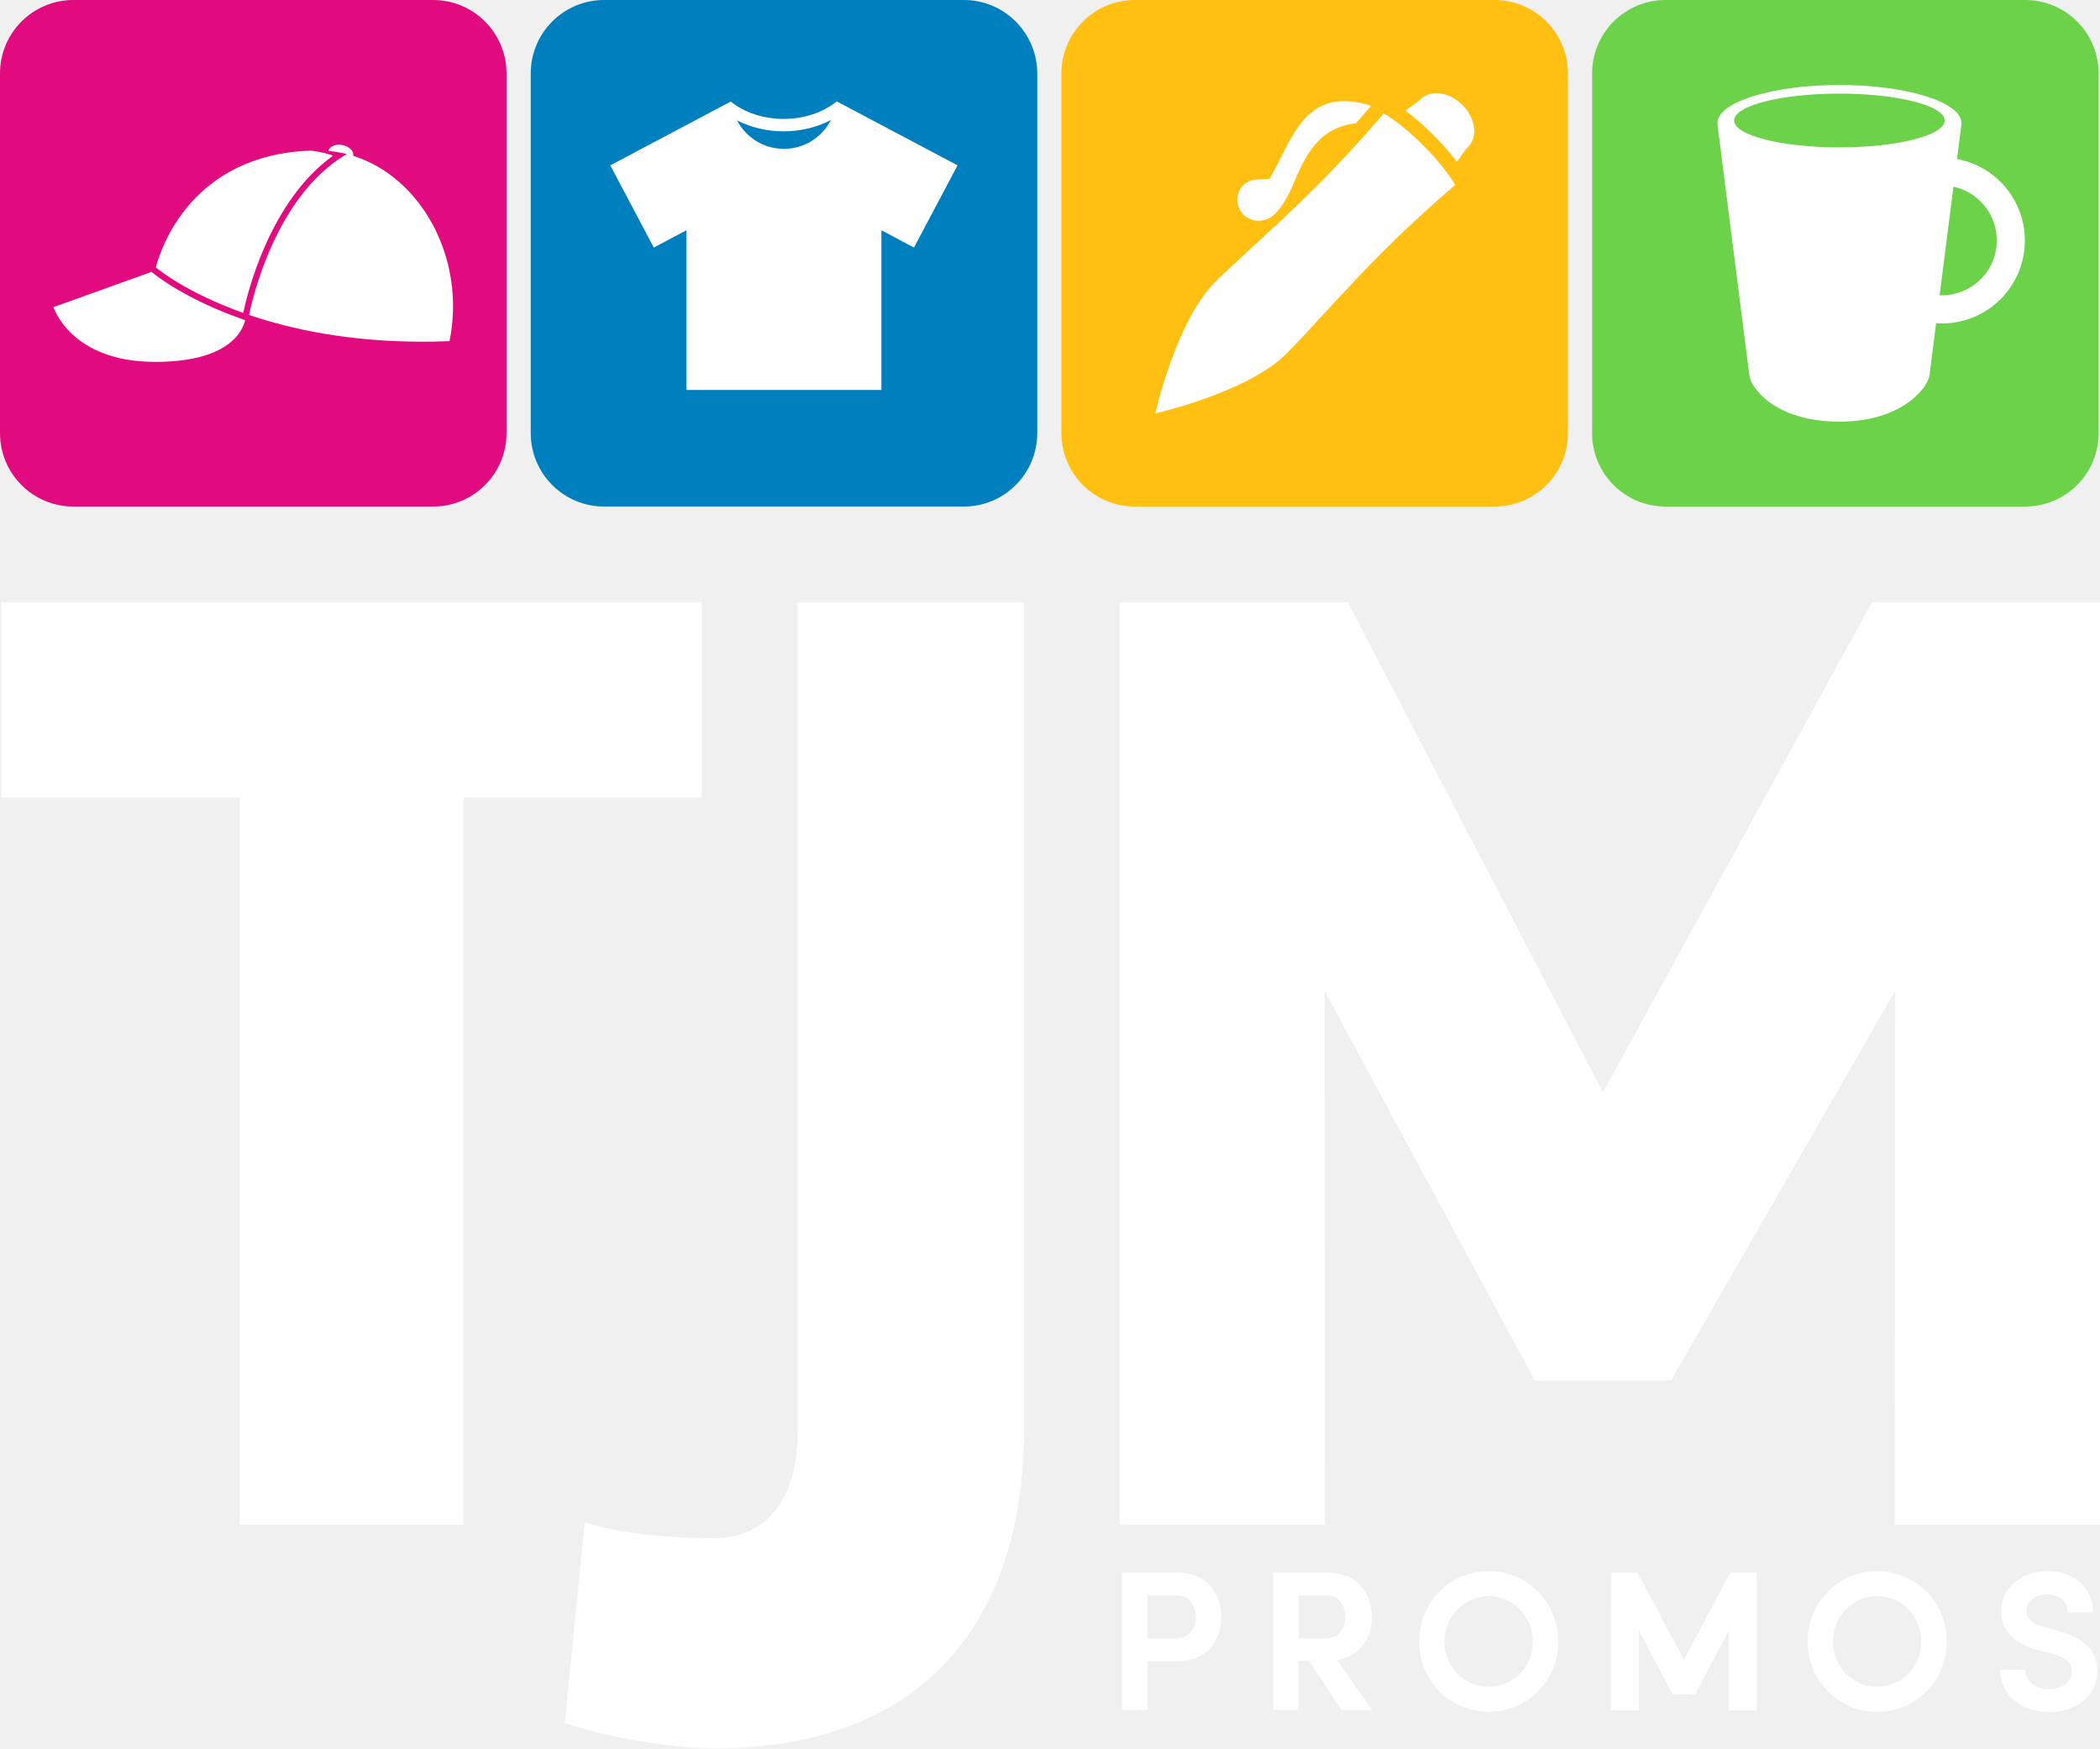
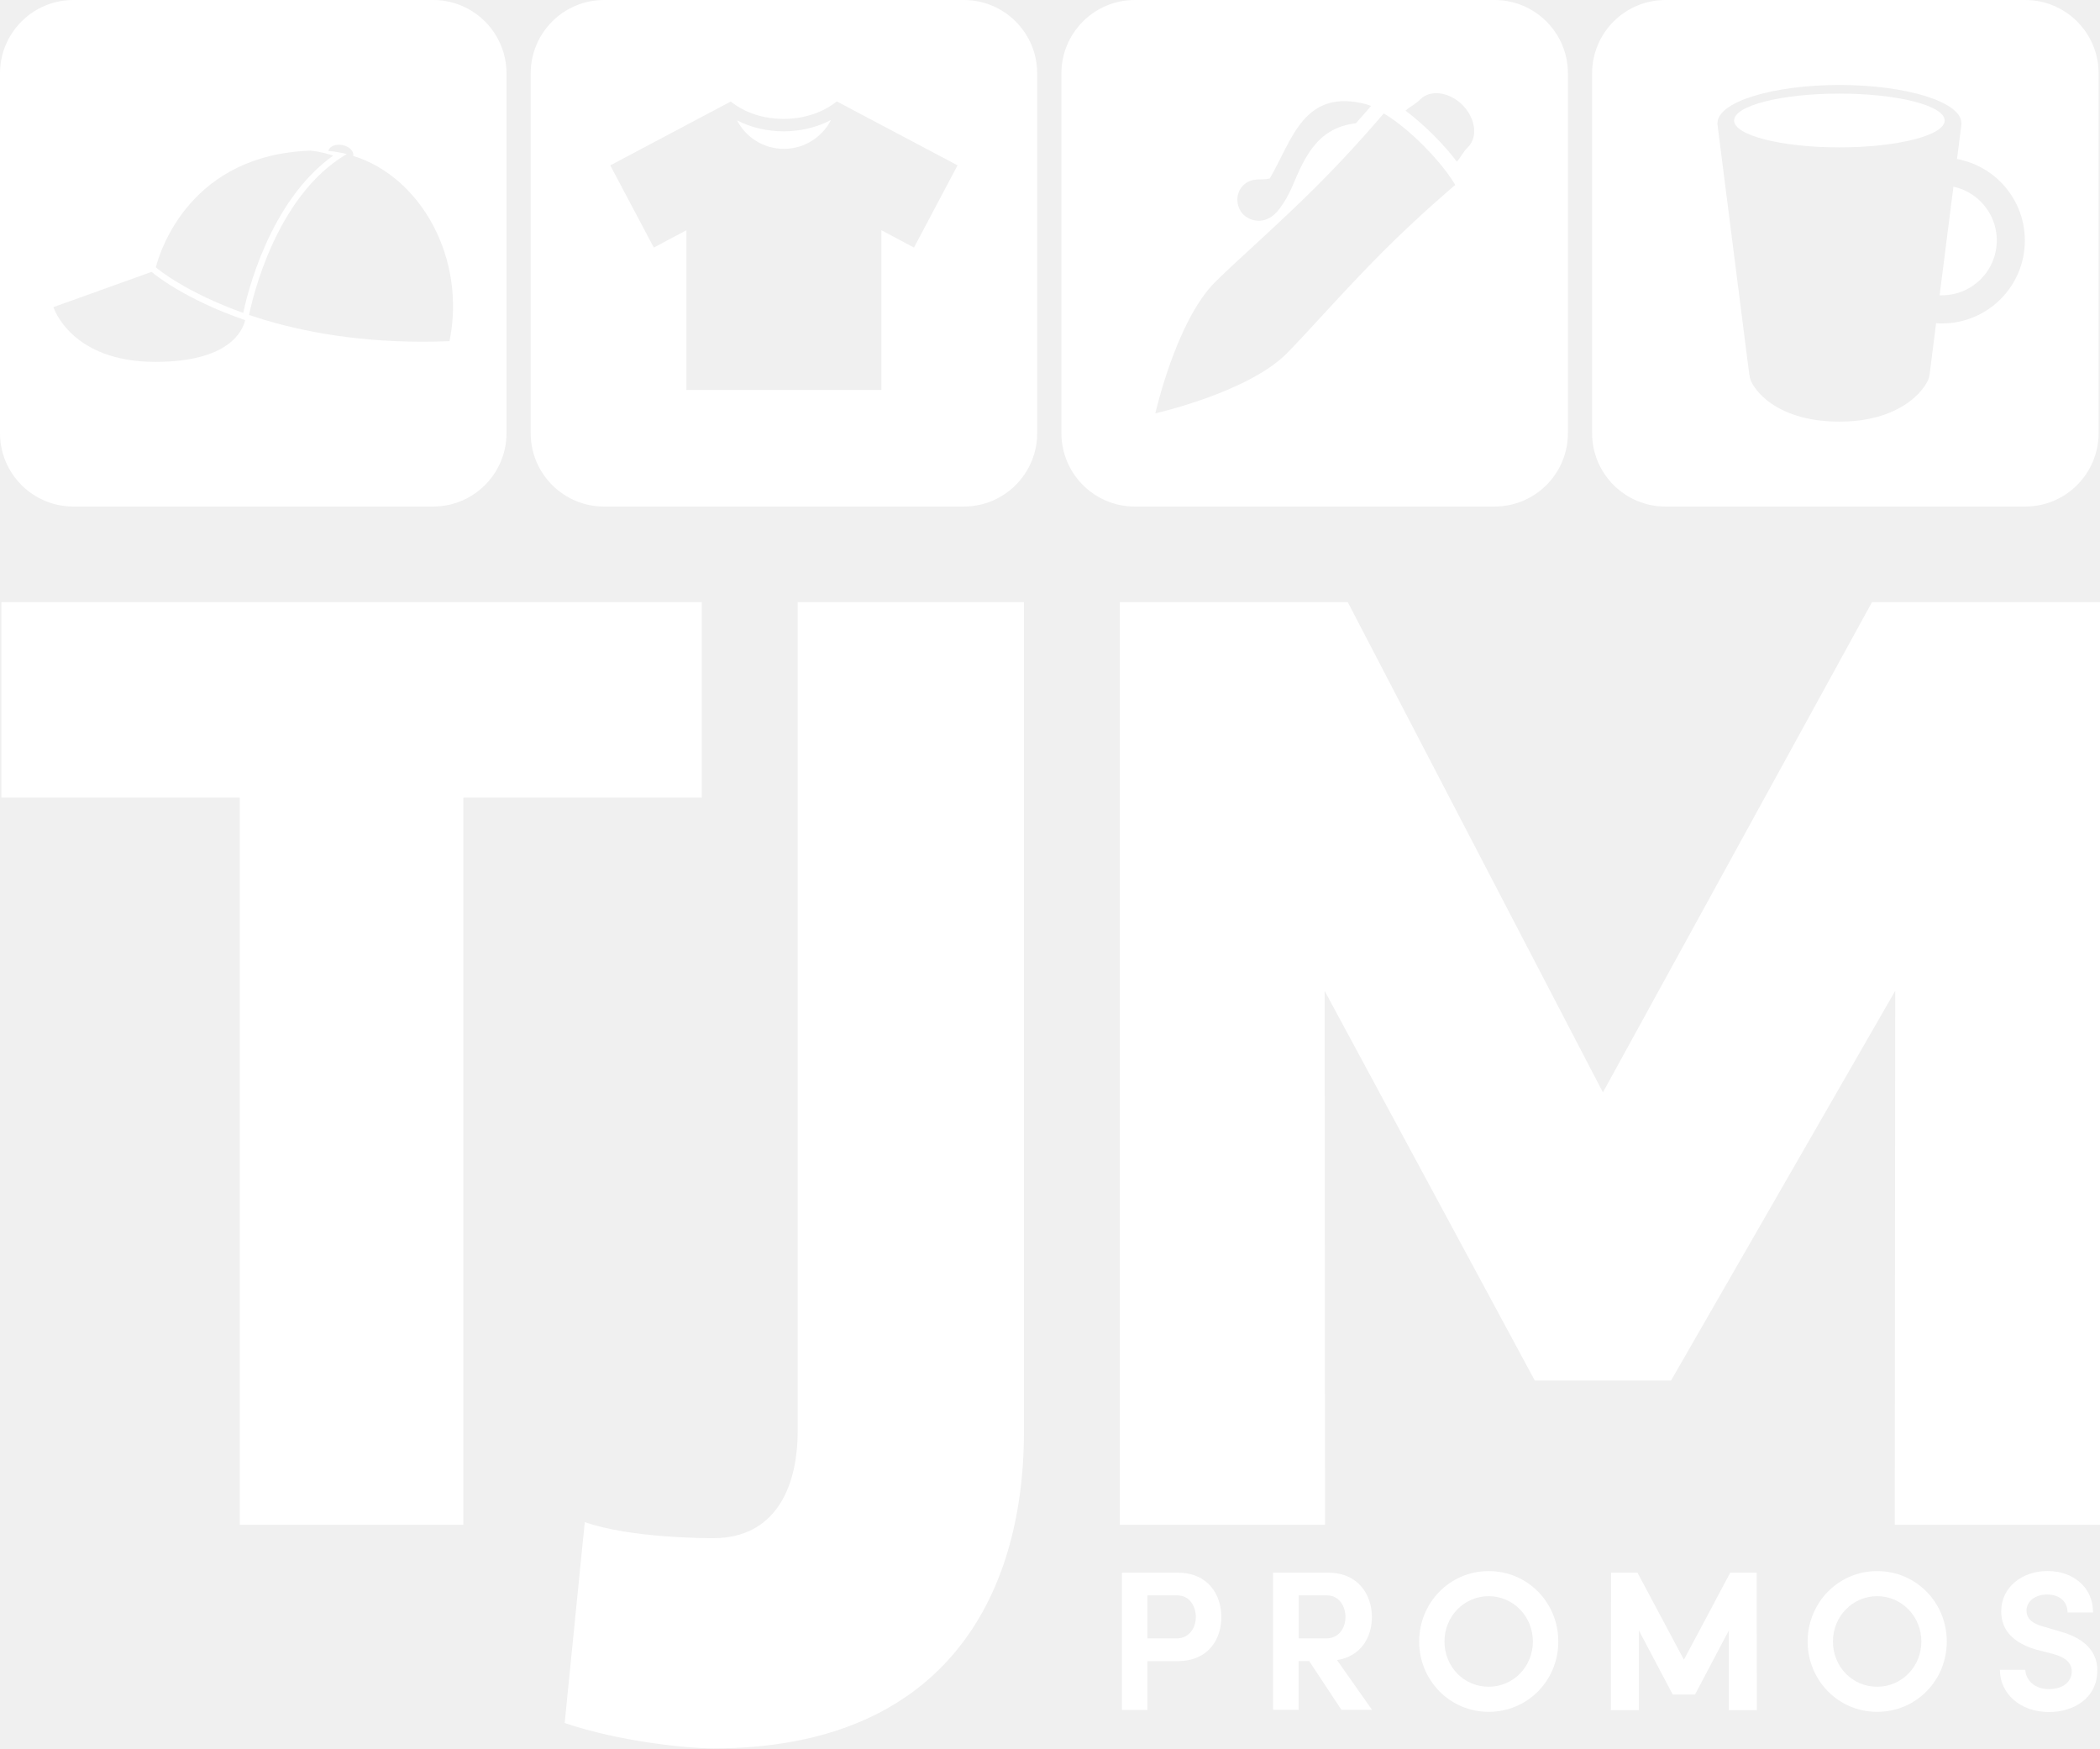
- <svg xmlns="http://www.w3.org/2000/svg" id="uuid-4fcd8051-2a95-4315-b3d8-0a26b15b801c" viewBox="0 0 316.34 263.36">
+ <svg xmlns="http://www.w3.org/2000/svg" id="uuid-adaf315d-d794-4254-9bba-c493e1bd7a73" data-name="uuid-fa3ab9ab-e702-4d0d-bca6-5efec1cec418" viewBox="0 0 316.34 263.36">
  <defs>
-     <style>.uuid-a94d30f8-af94-43fc-a78a-d5e014dc0fa3{fill:#007fbf;}.uuid-10d388b0-a7e1-4f33-b39e-5246d5b53004{fill:#fff;}.uuid-c79951c0-1fe4-43e5-be64-f931c3abd7f9{fill:#ffc012;}.uuid-917bba8e-4fe2-420f-90f1-3da23c9e0c8e{fill:#e10b7f;}.uuid-e02398aa-98e7-4df9-b3a7-a5262e798421{fill:#6cd24a;}</style>
+     <style>
+       .uuid-1b407e93-d9e6-4d2a-a529-468e0734af25 {
+         fill: #fff;
+       }
+     </style>
  </defs>
-   <g>
-     <g>
-       <polygon class="uuid-10d388b0-a7e1-4f33-b39e-5246d5b53004" points=".21 90.69 .21 120.14 36.11 120.14 36.11 229.68 69.8 229.68 69.8 120.14 105.71 120.14 105.71 90.69 .21 90.69" />
-       <path class="uuid-10d388b0-a7e1-4f33-b39e-5246d5b53004" d="m88.08,229.27c6.86,2.42,18.36,2.42,19.37,2.42,9.08,0,12.71-7.26,12.71-16.14v-124.86h34.09v124.86c0,25.82-12.71,47.81-46.8,47.81-3.83,0-14.12-1.01-22.39-3.83l3.03-30.26Z" />
-       <polygon class="uuid-10d388b0-a7e1-4f33-b39e-5246d5b53004" points="282 90.69 241.46 164.54 203.02 90.69 168.69 90.69 168.69 229.68 199.6 229.68 199.54 149.25 231.2 207.95 239.01 207.95 243.91 207.95 251.72 207.95 285.49 149.25 285.42 229.68 316.34 229.68 316.34 90.69 282 90.69" />
-     </g>
-     <g>
-       <path class="uuid-10d388b0-a7e1-4f33-b39e-5246d5b53004" d="m169.01,236.89h8.4c4.59,0,6.57,3.33,6.57,6.69s-1.98,6.63-6.57,6.63h-4.56v7.35h-3.84v-20.66Zm3.84,3.42v6.48h4.38c1.98,0,2.91-1.68,2.91-3.21s-.87-3.27-2.79-3.27h-4.5Z" />
-       <path class="uuid-10d388b0-a7e1-4f33-b39e-5246d5b53004" d="m206.69,257.55h-4.62l-4.86-7.35h-1.59v7.35h-3.84v-20.66h8.28c4.56,0,6.6,3.33,6.6,6.69,0,2.97-1.59,5.88-5.25,6.48l5.28,7.5Zm-11.06-17.24v6.48h4.14c2.01,0,2.91-1.68,2.91-3.21s-.87-3.27-2.79-3.27h-4.26Z" />
-       <path class="uuid-10d388b0-a7e1-4f33-b39e-5246d5b53004" d="m224.25,236.65c5.88,0,10.49,4.74,10.49,10.61s-4.62,10.59-10.49,10.59-10.47-4.77-10.47-10.59,4.59-10.61,10.47-10.61m0,17.42c3.72,0,6.66-3.03,6.66-6.81s-2.94-6.83-6.66-6.83-6.66,3.06-6.66,6.83,2.91,6.81,6.66,6.81" />
-       <path class="uuid-10d388b0-a7e1-4f33-b39e-5246d5b53004" d="m282.77,236.65c5.88,0,10.49,4.74,10.49,10.61s-4.62,10.59-10.49,10.59-10.47-4.77-10.47-10.59,4.59-10.61,10.47-10.61m0,17.42c3.72,0,6.66-3.03,6.66-6.81s-2.94-6.83-6.66-6.83-6.66,3.06-6.66,6.83,2.91,6.81,6.66,6.81" />
-       <path class="uuid-10d388b0-a7e1-4f33-b39e-5246d5b53004" d="m305.09,251.52c.06,1.5,1.35,2.91,3.57,2.91,2.07,0,3.33-1.08,3.42-2.49.09-1.38-.84-2.28-2.85-2.82l-2.55-.66c-4.5-1.32-5.22-3.93-5.22-5.76,0-3.63,3.15-6.06,6.96-6.06s6.87,2.37,6.87,6.24h-3.84c0-1.62-1.17-2.7-3.09-2.7-1.71,0-3.09.96-3.09,2.43,0,.66.24,1.77,2.46,2.37l2.55.75c4.62,1.26,5.82,3.87,5.64,6.3-.18,3.72-3.48,5.85-7.25,5.85-4.41,0-7.41-2.82-7.41-6.36h3.84Z" />
-       <polygon class="uuid-10d388b0-a7e1-4f33-b39e-5246d5b53004" points="264.65 257.6 264.62 236.89 260.64 236.89 253.66 250 246.67 236.89 242.69 236.89 242.66 257.6 246.88 257.6 246.88 245.59 251.98 255.25 255.33 255.25 260.43 245.59 260.43 257.6 264.65 257.6" />
-     </g>
-   </g>
-   <g>
-     <g>
-       <path class="uuid-e02398aa-98e7-4df9-b3a7-a5262e798421" d="m305.07,0h-54.18c-6.11,0-11.06,4.95-11.06,11.06v54.18c0,6.11,4.95,11.06,11.06,11.06h54.18c6.11,0,11.06-4.95,11.06-11.06V11.06C316.14,4.95,311.18,0,305.07,0" />
-       <path class="uuid-10d388b0-a7e1-4f33-b39e-5246d5b53004" d="m301.36,45.06c-2.25,2.26-5.39,3.66-8.83,3.66h0c-.3,0-.59,0-.88-.03l-.99,7.82h-.03s0,.03,0,.05c0,1.16-3.4,6.95-13.54,6.95s-13.54-5.55-13.54-6.95c0-.02,0-.03,0-.05h-.03l-4.83-37.97h.03c0-3.17,8.23-5.74,18.37-5.74s18.37,2.57,18.37,5.74h.03l-.69,5.41c2.54.47,4.82,1.7,6.56,3.45,2.26,2.25,3.66,5.39,3.66,8.83,0,3.44-1.4,6.58-3.66,8.83m-7.1-16.92l-2.08,16.34c.11,0,.23,0,.34,0,2.29,0,4.34-.92,5.85-2.42,1.5-1.5,2.42-3.56,2.42-5.85s-.92-4.34-2.42-5.85c-1.11-1.11-2.52-1.9-4.11-2.24m-1.32-9.97c0-2.24-7.1-4.05-15.86-4.05s-15.86,1.82-15.86,4.05,7.1,4.05,15.86,4.05,15.86-1.82,15.86-4.05" />
-     </g>
-     <g>
-       <path class="uuid-917bba8e-4fe2-420f-90f1-3da23c9e0c8e" d="m65.24,0H11.06C4.95,0,0,4.95,0,11.06v54.18c0,6.11,4.95,11.06,11.06,11.06h54.18c6.11,0,11.06-4.95,11.06-11.06V11.06C76.3,4.95,71.35,0,65.24,0" />
-       <path class="uuid-10d388b0-a7e1-4f33-b39e-5246d5b53004" d="m36.93,48.22c-.38,1.63-2.43,6.29-13.54,6.29-12.77,0-15.34-8.25-15.34-8.25l14.79-5.31.2.17c.08.07,4.66,3.92,13.88,7.1m-13.45-7.96c.75-2.86,5.39-16.96,23.33-17.57,1.7.18,2.92.59,3.38.76-9.63,6.85-12.99,21.02-13.54,23.68-8.63-3.07-12.91-6.65-12.99-6.72l-.18-.15Zm44.23,11.13h-.11c-1.34.06-2.65.08-3.94.08-11.02,0-19.7-1.85-26.13-4.03.46-2.3,3.96-17.81,14.54-24.13l.19-.11c-.44-.11-.87-.2-1.32-.27-.74-.14-1.46-.19-1.46-.19h0c.13-.69,1.08-1.09,2.11-.89,1.03.2,1.76.92,1.63,1.61,0,0,0,0,0,.02,10.2,3.18,17.05,15.41,14.5,27.92" />
-     </g>
-     <g>
-       <path class="uuid-a94d30f8-af94-43fc-a78a-d5e014dc0fa3" d="m145.18,0h-54.18C84.9,0,79.95,4.95,79.95,11.06v54.18c0,6.11,4.95,11.06,11.06,11.06h54.18c6.11,0,11.06-4.95,11.06-11.06V11.06C156.24,4.95,151.29,0,145.18,0" />
-       <path class="uuid-10d388b0-a7e1-4f33-b39e-5246d5b53004" d="m111.03,18.13c2.07,1.07,4.49,1.65,7.02,1.65s5.04-.6,7.13-1.71c-1.32,2.58-4,4.35-7.09,4.35s-5.74-1.74-7.06-4.29m33.22,6.78l-16.43-8.7-1.77-.94-.05.04c-2,1.6-4.82,2.6-7.95,2.6s-5.87-.97-7.86-2.53l-.11-.09-1.77.94-16.38,8.68,6.56,12.38,4.91-2.61v24.06h29.37v-24.06l4.91,2.61,6.56-12.38Z" />
-     </g>
-     <g>
-       <path class="uuid-c79951c0-1fe4-43e5-be64-f931c3abd7f9" d="m225.13,0h-54.18c-6.11,0-11.06,4.95-11.06,11.06v54.18c0,6.11,4.95,11.06,11.06,11.06h54.18c6.11,0,11.06-4.95,11.06-11.06V11.06C236.19,4.95,231.24,0,225.13,0" />
-       <path class="uuid-10d388b0-a7e1-4f33-b39e-5246d5b53004" d="m187.21,27.98c1.38-1.38,2.79-.75,4.07-1.1,3.39-5.82,5.11-13.69,14.6-11.16.24.08.45.16.65.24-.37.44-1.18,1.37-2.28,2.61-5.63.65-7.61,4.81-9.49,9.3-.55,1.32-1.27,2.62-2.15,3.74-1.07,1.37-2.64,2.08-4.34,1.36-2.09-.89-2.42-3.61-1.05-4.99m21.09,9.93c-5.62,5.62-11.56,12.4-14.5,15.35-5.88,5.88-19.77,9-19.77,9,0,0,3.12-13.89,9-19.77,2.95-2.95,9.73-8.88,15.35-14.5,5.61-5.61,10.05-10.9,10.05-10.9,0,0,2.51,1.35,5.96,4.81,3.45,3.45,4.81,5.96,4.81,5.96,0,0-5.29,4.44-10.9,10.05m12.82-15.75c-.75.75-1.18,1.68-1.67,2.19-.83-1.08-1.97-2.46-3.51-3.99-1.65-1.65-3.11-2.85-4.22-3.69.5-.5,1.45-.93,2.22-1.7,1.52-1.52,4.36-1.14,6.35.84,1.98,1.99,2.36,4.83.84,6.35" />
-     </g>
-   </g>
+   <polygon class="uuid-1b407e93-d9e6-4d2a-a529-468e0734af25" points="105.71 90.69 .21 90.69 .21 120.14 36.11 120.14 36.11 229.68 69.8 229.68 69.8 120.14 105.71 120.14 105.71 90.69" />
+   <polygon class="uuid-1b407e93-d9e6-4d2a-a529-468e0734af25" points="88.08 229.27 88.09 229.27 88.09 229.27 88.08 229.27" />
+   <path class="uuid-1b407e93-d9e6-4d2a-a529-468e0734af25" d="M120.16,215.55c0,8.88-3.63,16.14-12.71,16.14-1.01,0-12.5,0-19.36-2.42l-3.03,30.26c8.27,2.82,18.56,3.83,22.39,3.83,34.09,0,46.8-21.99,46.8-47.81v-124.86h-34.09v124.86Z" />
+   <polygon class="uuid-1b407e93-d9e6-4d2a-a529-468e0734af25" points="282 90.69 241.46 164.54 203.02 90.69 168.69 90.69 168.69 229.68 199.6 229.68 199.54 149.25 231.2 207.95 239.01 207.95 243.91 207.95 251.72 207.95 285.49 149.25 285.42 229.68 316.34 229.68 316.34 90.69 282 90.69" />
+   <path class="uuid-1b407e93-d9e6-4d2a-a529-468e0734af25" d="M177.41,236.89h-8.4v20.67h3.84v-7.35h4.56c4.59,0,6.57-3.27,6.57-6.63s-1.98-6.69-6.57-6.69ZM177.23,246.79h-4.38v-6.48h4.5c1.92,0,2.79,1.74,2.79,3.27s-.93,3.21-2.91,3.21Z" />
+   <polygon class="uuid-1b407e93-d9e6-4d2a-a529-468e0734af25" points="206.69 257.56 206.69 257.55 206.68 257.55 206.69 257.56" />
+   <path class="uuid-1b407e93-d9e6-4d2a-a529-468e0734af25" d="M206.66,243.58c0-3.36-2.04-6.69-6.6-6.69h-8.28v20.66h3.84v-7.35h1.59l4.86,7.35h4.61l-5.27-7.49c3.66-.6,5.25-3.51,5.25-6.48ZM195.63,246.79v-6.48h0s4.26,0,4.26,0c1.92,0,2.79,1.74,2.79,3.27s-.9,3.21-2.91,3.21h-4.14Z" />
+   <path class="uuid-1b407e93-d9e6-4d2a-a529-468e0734af25" d="M224.25,236.65h0c-5.88,0-10.47,4.79-10.47,10.61s4.6,10.59,10.47,10.59,10.49-4.72,10.49-10.59-4.61-10.61-10.49-10.61ZM224.25,254.07c-3.75,0-6.66-3.04-6.66-6.81s2.94-6.83,6.66-6.83,6.66,3.05,6.66,6.83-2.94,6.81-6.66,6.81Z" />
+   <path class="uuid-1b407e93-d9e6-4d2a-a529-468e0734af25" d="M282.77,236.65h0c-5.88,0-10.47,4.79-10.47,10.61s4.6,10.59,10.47,10.59,10.49-4.72,10.49-10.59-4.61-10.61-10.49-10.61ZM282.77,254.07c-3.75,0-6.66-3.04-6.66-6.81s2.94-6.83,6.66-6.83,6.66,3.05,6.66,6.83-2.94,6.81-6.66,6.81Z" />
+   <path class="uuid-1b407e93-d9e6-4d2a-a529-468e0734af25" d="M310.28,245.73l-2.55-.75c-2.22-.6-2.46-1.71-2.46-2.37,0-1.47,1.38-2.43,3.09-2.43,1.92,0,3.09,1.08,3.09,2.7h3.84c0-3.87-3.06-6.24-6.87-6.24s-6.96,2.43-6.96,6.06c0,1.83.72,4.44,5.22,5.76l2.55.66c2.01.54,2.94,1.44,2.85,2.82-.09,1.41-1.35,2.49-3.42,2.49-2.22,0-3.51-1.41-3.57-2.91h-3.83c0,3.54,3,6.36,7.41,6.36,3.77,0,7.07-2.13,7.25-5.85.18-2.43-1.02-5.04-5.64-6.3Z" />
+   <polygon class="uuid-1b407e93-d9e6-4d2a-a529-468e0734af25" points="260.64 236.89 253.66 250 246.67 236.89 242.69 236.89 242.66 257.6 246.88 257.6 246.88 245.59 251.98 255.25 255.33 255.25 260.43 245.59 260.43 257.6 264.65 257.6 264.62 236.89 260.64 236.89" />
+   <path class="uuid-1b407e93-d9e6-4d2a-a529-468e0734af25" d="M292.94,18.15c0-2.24-7.1-4.05-15.86-4.05s-15.86,1.82-15.86,4.05,7.1,4.05,15.86,4.05,15.86-1.82,15.86-4.05Z" />
+   <path class="uuid-1b407e93-d9e6-4d2a-a529-468e0734af25" d="M292.52,44.48c2.29,0,4.34-.92,5.85-2.42,1.5-1.5,2.42-3.56,2.42-5.85s-.92-4.34-2.42-5.85c-1.11-1.11-2.52-1.9-4.11-2.24v.02l-2.08,16.34h.34Z" />
+   <path class="uuid-1b407e93-d9e6-4d2a-a529-468e0734af25" d="M250.89,76.3h54.18c6.11,0,11.06-4.95,11.06-11.06V11.06c.01-6.11-4.95-11.06-11.06-11.06h-54.18c-6.11,0-11.06,4.95-11.06,11.06v54.18c0,6.11,4.95,11.06,11.06,11.06ZM258.72,18.54c0-3.17,8.23-5.74,18.37-5.74s18.37,2.57,18.37,5.74h.03l-.69,5.41c2.54.47,4.82,1.7,6.56,3.45,2.26,2.25,3.66,5.39,3.66,8.83s-1.4,6.58-3.66,8.83c-2.25,2.26-5.39,3.66-8.83,3.66-.3,0-.59,0-.88-.03l-.99,7.82h-.03v.05c0,1.16-3.4,6.95-13.54,6.95s-13.54-5.55-13.54-6.95v-.05h-.03l-4.83-37.97h.03Z" />
+   <path class="uuid-1b407e93-d9e6-4d2a-a529-468e0734af25" d="M11.06,76.3h54.18c6.11,0,11.06-4.95,11.06-11.06V11.06c0-6.11-4.95-11.06-11.06-11.06H11.06C4.95,0,0,4.95,0,11.06v54.18c0,6.11,4.95,11.06,11.06,11.06ZM51.58,21.85c1.03.2,1.76.92,1.63,1.61v.02c10.2,3.18,17.05,15.41,14.5,27.92h-.01s-.11-.01-.11-.01c-1.34.06-2.65.08-3.94.08-11.02,0-19.7-1.85-26.13-4.03.46-2.3,3.96-17.81,14.54-24.13l.19-.11c-.44-.11-.87-.2-1.32-.27-.74-.14-1.46-.19-1.46-.19.13-.69,1.08-1.09,2.11-.89ZM46.8,22.69c1.7.18,2.92.59,3.38.76-9.63,6.85-12.99,21.02-13.54,23.68-8.63-3.07-12.91-6.65-12.99-6.72l-.18-.15c.75-2.86,5.39-16.96,23.33-17.57ZM22.84,40.95l.2.17c.08.07,4.66,3.92,13.88,7.1h.01c-.38,1.63-2.43,6.29-13.54,6.29-12.77,0-15.34-8.25-15.34-8.25l14.79-5.31Z" />
+   <path class="uuid-1b407e93-d9e6-4d2a-a529-468e0734af25" d="M111.03,18.13c1.32,2.55,3.97,4.29,7.06,4.29s5.77-1.77,7.09-4.35c-2.09,1.11-4.6,1.71-7.13,1.71s-4.95-.58-7.02-1.65Z" />
+   <path class="uuid-1b407e93-d9e6-4d2a-a529-468e0734af25" d="M145.18,0h-54.18c-6.11,0-11.06,4.95-11.06,11.06v54.18c0,6.11,4.95,11.06,11.06,11.06h54.18c6.11,0,11.06-4.95,11.06-11.06V11.06c0-6.11-4.95-11.06-11.06-11.06ZM144.24,24.91l-6.56,12.38-4.91-2.61v24.06h-29.37v-24.06l-4.91,2.61-6.56-12.38,16.38-8.68,1.77-.94.11.09c1.99,1.56,4.73,2.53,7.86,2.53s5.95-1,7.95-2.6l.05-.04,1.77.94,16.43,8.7h-.01Z" />
+   <path class="uuid-1b407e93-d9e6-4d2a-a529-468e0734af25" d="M225.13,76.3c6.11,0,11.06-4.95,11.06-11.06V11.06c0-6.11-4.95-11.06-11.06-11.06h-54.18c-6.11,0-11.06,4.95-11.06,11.06v54.18c0,6.11,4.95,11.06,11.06,11.06h54.18ZM213.95,14.97c1.52-1.52,4.36-1.14,6.35.84,1.98,1.99,2.36,4.83.84,6.35h-.01c-.75.75-1.18,1.68-1.67,2.19-.83-1.08-1.97-2.46-3.51-3.99-1.65-1.65-3.11-2.85-4.22-3.69.5-.5,1.45-.93,2.22-1.7ZM187.21,27.98c1.38-1.38,2.79-.75,4.07-1.1,3.39-5.82,5.11-13.69,14.6-11.16.24.08.45.16.65.24-.37.44-1.18,1.37-2.28,2.61-5.63.65-7.61,4.81-9.49,9.3-.55,1.32-1.27,2.62-2.15,3.74-1.07,1.37-2.64,2.08-4.34,1.36-2.09-.89-2.42-3.61-1.05-4.99h-.01ZM183.04,42.49c2.95-2.95,9.73-8.88,15.35-14.5s10.05-10.9,10.05-10.9c0,0,2.51,1.35,5.96,4.81,3.45,3.45,4.81,5.96,4.81,5.96,0,0-5.29,4.44-10.9,10.05h0c-5.62,5.62-11.56,12.4-14.5,15.35-5.88,5.88-19.77,9-19.77,9,0,0,3.12-13.89,9-19.77Z" />
</svg>
